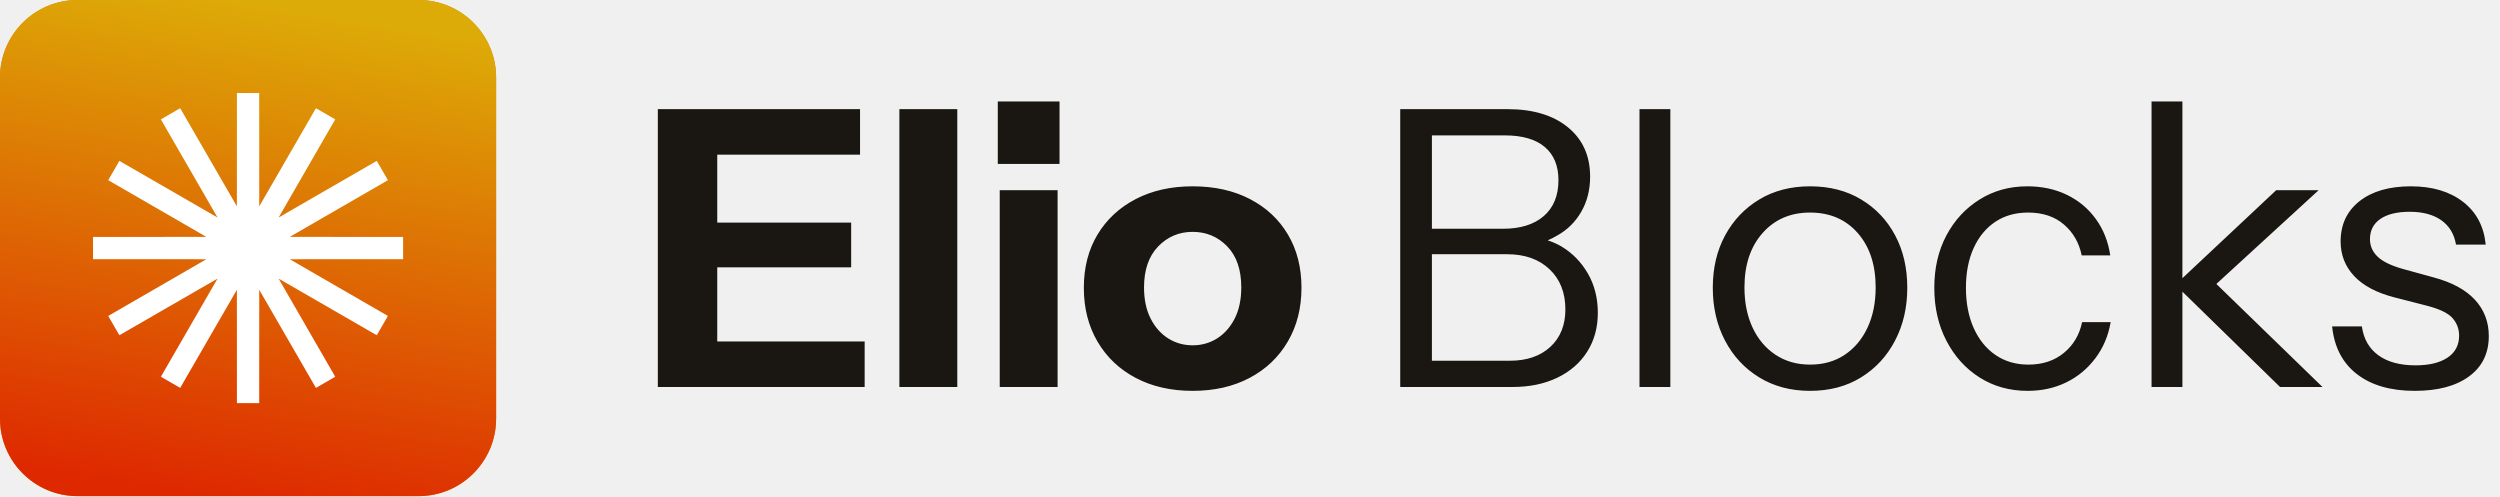
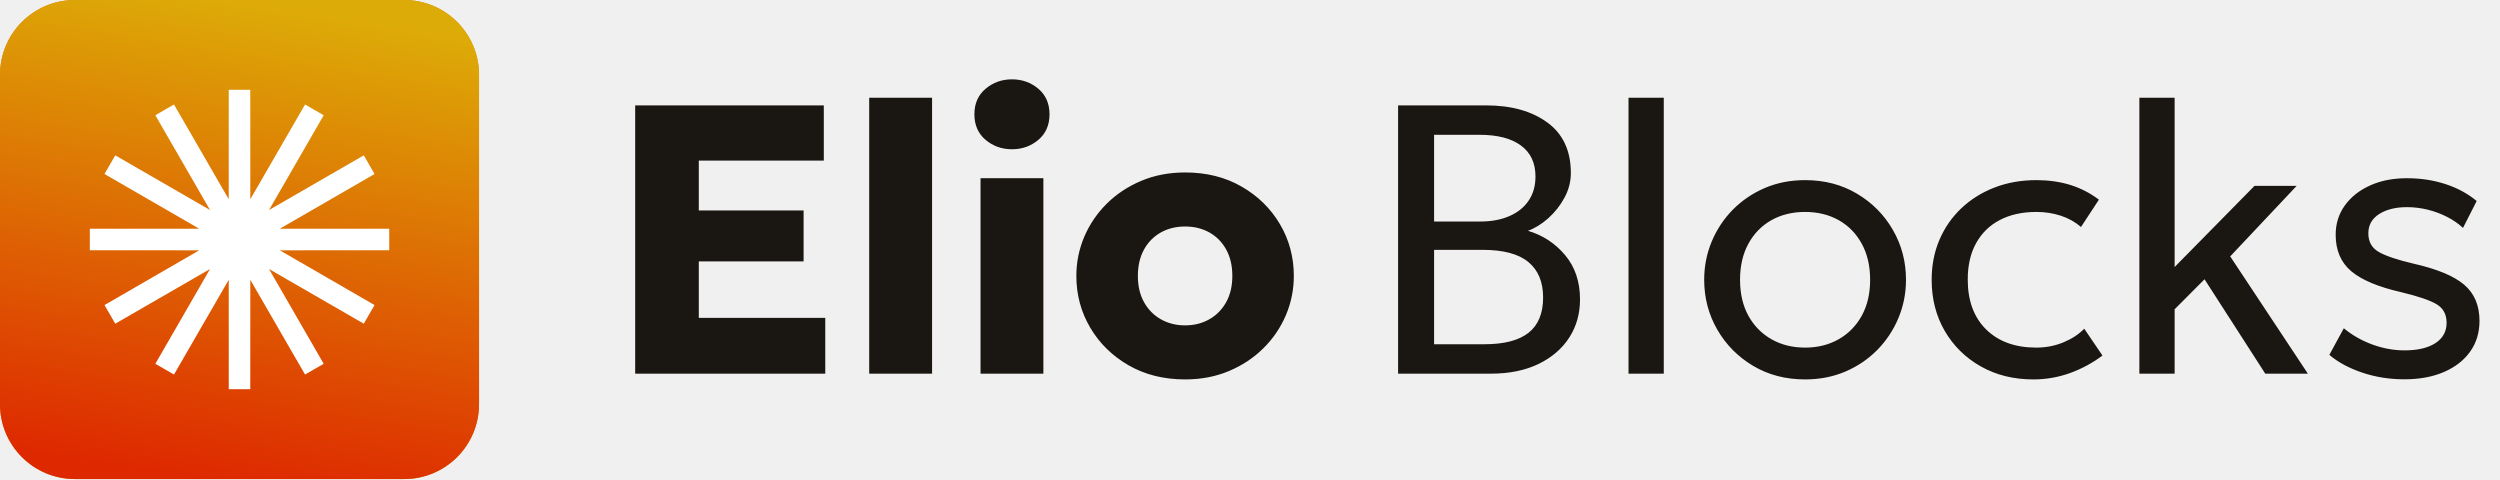
- <svg xmlns="http://www.w3.org/2000/svg" width="645" height="128" viewBox="0 0 645 128" fill="none">
+ <svg xmlns="http://www.w3.org/2000/svg" width="668" height="128" viewBox="0 0 668 128" fill="none">
  <rect width="128" height="128" rx="20" fill="#E0820C" />
  <rect width="128" height="128" rx="20" fill="url(#paint0_linear_1105_415)" />
  <path d="M64 24L64.01 63.96L84 29.36L64.03 63.97L98.64 44L64.04 63.99L104 64L64.04 64.01L98.64 84L64.03 64.03L84 98.64L64.01 64.04L64 104L63.99 64.04L44 98.64L63.97 64.03L29.36 84L63.96 64.01L24 64L63.96 63.99L29.36 44L63.97 63.97L44 29.36L63.99 63.96L64 24Z" stroke="white" stroke-width="5.75" />
  <defs>
    <linearGradient id="paint0_linear_1105_415" x1="74.117" y1="2.072" x2="54.212" y2="127.829" gradientUnits="userSpaceOnUse">
      <stop stop-color="#DDAB07" />
      <stop offset="1" stop-color="#DE2900" />
    </linearGradient>
  </defs>
-   <path d="M169.72 99.84V28.16H221.89V39.91H185.05V57.43H219.6V68.98H185.05V88.09H223.08V99.84ZM232.04 99.84V28.16H246.98V99.84ZM257.93 99.84V49.07H272.86V99.84ZM257.43 42.3V26.17H273.36V42.3ZM307.7 100.84Q299.34 100.84 293.02 97.5Q286.7 94.17 283.16 88.14Q279.63 82.12 279.63 74.25Q279.63 66.39 283.16 60.52Q286.7 54.64 293.02 51.36Q299.34 48.07 307.7 48.07Q316.17 48.07 322.49 51.36Q328.81 54.64 332.29 60.52Q335.78 66.39 335.78 74.25Q335.78 82.12 332.24 88.14Q328.71 94.17 322.39 97.5Q316.07 100.84 307.7 100.84ZM307.7 89.09Q311.19 89.09 314.03 87.3Q316.86 85.5 318.56 82.17Q320.25 78.83 320.25 74.15Q320.25 67.29 316.61 63.55Q312.98 59.82 307.7 59.82Q302.43 59.82 298.79 63.6Q295.16 67.38 295.16 74.15Q295.16 78.83 296.85 82.17Q298.54 85.5 301.38 87.3Q304.22 89.09 307.7 89.09ZM361.26 99.84V28.16H388.94Q398.8 28.16 404.52 32.84Q410.25 37.52 410.25 45.58Q410.25 50.66 407.96 54.64Q405.67 58.62 401.68 60.81Q400.49 61.51 399.3 62.01Q401.19 62.61 402.88 63.6Q407.16 66.19 409.7 70.62Q412.24 75.05 412.24 80.73Q412.24 86.4 409.5 90.73Q406.76 95.06 401.78 97.45Q396.81 99.84 390.24 99.84ZM369.43 65.59V93.07H389.54Q396.11 93.07 399.99 89.49Q403.87 85.9 403.87 79.83Q403.87 73.36 399.79 69.48Q395.71 65.59 388.84 65.59ZM369.43 34.93V59.02H387.75Q394.52 59.02 398.3 55.74Q402.08 52.45 402.08 46.48Q402.08 40.9 398.55 37.92Q395.01 34.93 388.24 34.93ZM422.99 99.84V28.16H430.95V99.84ZM466.99 100.84Q459.53 100.84 453.85 97.35Q448.18 93.87 445.04 87.84Q441.9 81.82 441.9 74.25Q441.9 66.59 445.09 60.71Q448.28 54.84 453.9 51.46Q459.53 48.07 466.99 48.07Q474.56 48.07 480.18 51.46Q485.81 54.84 488.94 60.71Q492.08 66.59 492.08 74.25Q492.08 81.82 488.94 87.84Q485.81 93.87 480.18 97.35Q474.56 100.84 466.99 100.84ZM466.99 94.07Q472.17 94.07 475.95 91.53Q479.74 88.99 481.83 84.51Q483.92 80.03 483.92 74.15Q483.92 65.39 479.29 60.12Q474.66 54.84 466.99 54.84Q459.43 54.84 454.75 60.12Q450.07 65.39 450.07 74.15Q450.07 80.03 452.16 84.51Q454.25 88.99 458.08 91.53Q461.92 94.07 466.99 94.07ZM523.14 100.84Q516.17 100.84 510.75 97.4Q505.32 93.97 502.19 87.94Q499.05 81.92 499.05 74.25Q499.05 66.59 502.19 60.71Q505.32 54.84 510.75 51.46Q516.17 48.07 523.04 48.07Q528.72 48.07 533.25 50.26Q537.78 52.45 540.71 56.48Q543.65 60.52 544.45 65.89H537.08Q536.08 61.01 532.5 57.93Q528.92 54.84 523.24 54.84Q518.36 54.84 514.78 57.23Q511.2 59.62 509.2 64Q507.21 68.38 507.21 74.25Q507.21 80.13 509.2 84.61Q511.2 89.09 514.83 91.58Q518.46 94.07 523.34 94.07Q528.82 94.07 532.5 91.03Q536.18 87.99 537.18 83.11H544.55Q543.65 88.39 540.61 92.42Q537.58 96.46 533.1 98.65Q528.62 100.84 523.14 100.84ZM555.1 99.84V26.17H563.06V71.77L587.26 49.07H598.21L571.82 73.26L599.2 99.84H588.25L563.06 75.25V99.84ZM623 100.84Q613.64 100.84 608.06 96.5Q602.49 92.17 601.69 84.21H609.36Q610.05 89.09 613.64 91.68Q617.22 94.26 623.2 94.26Q628.47 94.26 631.46 92.27Q634.45 90.28 634.45 86.6Q634.45 84.01 632.75 82.07Q631.06 80.13 625.98 78.83L617.82 76.74Q610.85 74.95 607.37 71.22Q603.88 67.48 603.88 62.31Q603.88 55.74 608.76 51.9Q613.64 48.07 622 48.07Q630.26 48.07 635.44 52.05Q640.62 56.04 641.31 63.1H633.65Q632.95 59.02 629.87 56.83Q626.78 54.64 621.7 54.64Q616.82 54.64 614.14 56.48Q611.45 58.33 611.45 61.71Q611.45 64.3 613.39 66.19Q615.33 68.08 619.91 69.38L627.87 71.57Q634.94 73.46 638.53 77.34Q642.11 81.22 642.11 86.7Q642.11 93.37 637.03 97.1Q631.96 100.84 623 100.84Z" fill="#1A1611" />
+   <path d="M169.72 99.84L169.72 28.16L220.12 28.16L220.12 42.91L186.72 42.91L186.72 56.24L214.72 56.24L214.72 69.84L186.72 69.84L186.72 84.94L220.51 84.94L220.51 99.84L169.72 99.84ZM232.25 99.84L232.25 26.11L249.05 26.11L249.05 99.84L232.25 99.84ZM262 99.84L262 47.62L278.79 47.62L278.79 99.84L262 99.84ZM270.4 39.88Q266.33 39.88 263.35 37.37Q260.36 34.84 260.36 30.54Q260.36 26.24 263.35 23.72Q266.33 21.2 270.4 21.2Q274.47 21.2 277.45 23.72Q280.43 26.24 280.43 30.54Q280.43 34.84 277.45 37.37Q274.47 39.88 270.4 39.88ZM316.66 101.38Q308.12 101.38 301.57 97.61Q295.01 93.84 291.31 87.55Q287.6 81.26 287.6 73.73Q287.6 68.25 289.72 63.26Q291.84 58.28 295.73 54.42Q299.62 50.56 304.95 48.32Q310.27 46.08 316.68 46.08Q325.2 46.08 331.75 49.85Q338.3 53.62 342.01 59.91Q345.71 66.2 345.71 73.73Q345.71 79.21 343.6 84.19Q341.48 89.18 337.59 93.04Q333.71 96.9 328.4 99.13Q323.08 101.38 316.66 101.38ZM316.66 86.94Q320.26 86.94 323.12 85.32Q325.98 83.71 327.63 80.75Q329.28 77.78 329.28 73.73Q329.28 69.66 327.65 66.69Q326.02 63.73 323.16 62.12Q320.3 60.52 316.66 60.52Q313.03 60.52 310.16 62.12Q307.3 63.73 305.67 66.69Q304.04 69.66 304.04 73.73Q304.04 77.8 305.69 80.75Q307.34 83.71 310.2 85.32Q313.06 86.94 316.66 86.94ZM373.57 99.84L373.57 28.16L397.1 28.16Q407.19 28.16 413.46 32.74Q419.73 37.32 419.73 46.23Q419.73 49.67 418.03 52.82Q416.33 55.96 413.7 58.31Q411.06 60.66 408.26 61.67Q414.17 63.4 418.18 68.15Q422.18 72.9 422.18 80Q422.18 85.75 419.29 90.22Q416.4 94.69 411.05 97.27Q405.71 99.84 398.4 99.84L373.57 99.84ZM383.19 91.98L396.64 91.98Q404.58 91.98 408.45 88.9Q412.32 85.82 412.32 79.49Q412.32 73.27 408.39 70.02Q404.45 66.76 396.2 66.76L383.19 66.76L383.19 91.98ZM383.19 59.19L395.51 59.19Q399.97 59.19 403.29 57.75Q406.6 56.32 408.44 53.63Q410.28 50.93 410.28 47.16Q410.28 41.74 406.4 38.88Q402.52 36.02 395.36 36.02L383.19 36.02L383.19 59.19ZM435.14 99.84L435.14 26.11L444.56 26.11L444.56 99.84L435.14 99.84ZM482.32 101.38Q474.52 101.38 468.43 97.75Q462.34 94.12 458.85 88.06Q455.36 82.01 455.36 74.75Q455.36 69.38 457.36 64.56Q459.37 59.74 463 56.04Q466.64 52.35 471.55 50.24Q476.47 48.13 482.32 48.13Q490.11 48.13 496.2 51.76Q502.3 55.39 505.78 61.44Q509.28 67.5 509.28 74.75Q509.28 80.13 507.27 84.95Q505.27 89.76 501.65 93.46Q498.03 97.15 493.11 99.27Q488.18 101.38 482.32 101.38ZM482.31 92.88Q487.37 92.88 491.29 90.65Q495.22 88.42 497.46 84.36Q499.7 80.3 499.7 74.75Q499.7 69.2 497.46 65.12Q495.23 61.04 491.31 58.83Q487.38 56.63 482.31 56.63Q477.25 56.63 473.32 58.83Q469.4 61.04 467.17 65.12Q464.94 69.2 464.94 74.75Q464.94 80.31 467.17 84.37Q469.41 88.42 473.34 90.65Q477.26 92.88 482.31 92.88ZM543.32 101.38Q535.4 101.38 529.26 97.9Q523.12 94.42 519.63 88.42Q516.14 82.41 516.14 74.75Q516.14 68.96 518.21 64.1Q520.28 59.25 524.06 55.66Q527.85 52.07 532.95 50.1Q538.06 48.13 544.09 48.13Q548.99 48.13 553.14 49.4Q557.29 50.68 560.83 53.35L556.04 60.65Q553.74 58.65 550.66 57.64Q547.58 56.63 544.14 56.63Q538.5 56.63 534.38 58.77Q530.28 60.9 528.03 64.94Q525.78 68.98 525.78 74.68Q525.78 83.2 530.71 88.04Q535.64 92.88 544.09 92.88Q547.97 92.88 551.36 91.47Q554.75 90.06 556.91 87.83L561.78 95Q557.82 97.97 553.11 99.68Q548.39 101.38 543.32 101.38ZM571.64 99.84L571.64 26.11L581.06 26.11L581.06 71.35L602.41 49.66L613.67 49.66L595.91 68.51L616.66 99.84L605.28 99.84L589.05 74.62L581.06 82.64L581.06 99.84L571.64 99.84ZM642.45 101.35Q636.51 101.35 631.2 99.57Q625.91 97.79 622.4 94.82L626.27 87.71Q629.6 90.48 633.88 92.05Q638.16 93.62 642.47 93.62Q647.76 93.62 650.75 91.68Q653.73 89.74 653.73 86.25Q653.73 82.95 651.17 81.36Q648.6 79.76 641.65 78.08Q632.4 75.98 628.24 72.46Q624.09 68.94 624.09 62.72Q624.09 58.32 626.53 54.91Q628.98 51.5 633.27 49.56Q637.55 47.62 643.13 47.62Q648.63 47.62 653.43 49.19Q658.24 50.76 661.77 53.71L658.11 60.9Q656.31 59.2 653.88 57.96Q651.46 56.72 648.7 56.03Q645.95 55.35 643.16 55.35Q638.59 55.35 635.7 57.2Q632.82 59.04 632.82 62.34Q632.82 65.73 635.62 67.33Q638.41 68.93 644.9 70.45Q654.31 72.58 658.41 76.06Q662.52 79.55 662.52 85.73Q662.52 90.47 660.01 93.97Q657.51 97.47 652.99 99.41Q648.47 101.35 642.45 101.35Z" fill="#1A1611" />
</svg>
